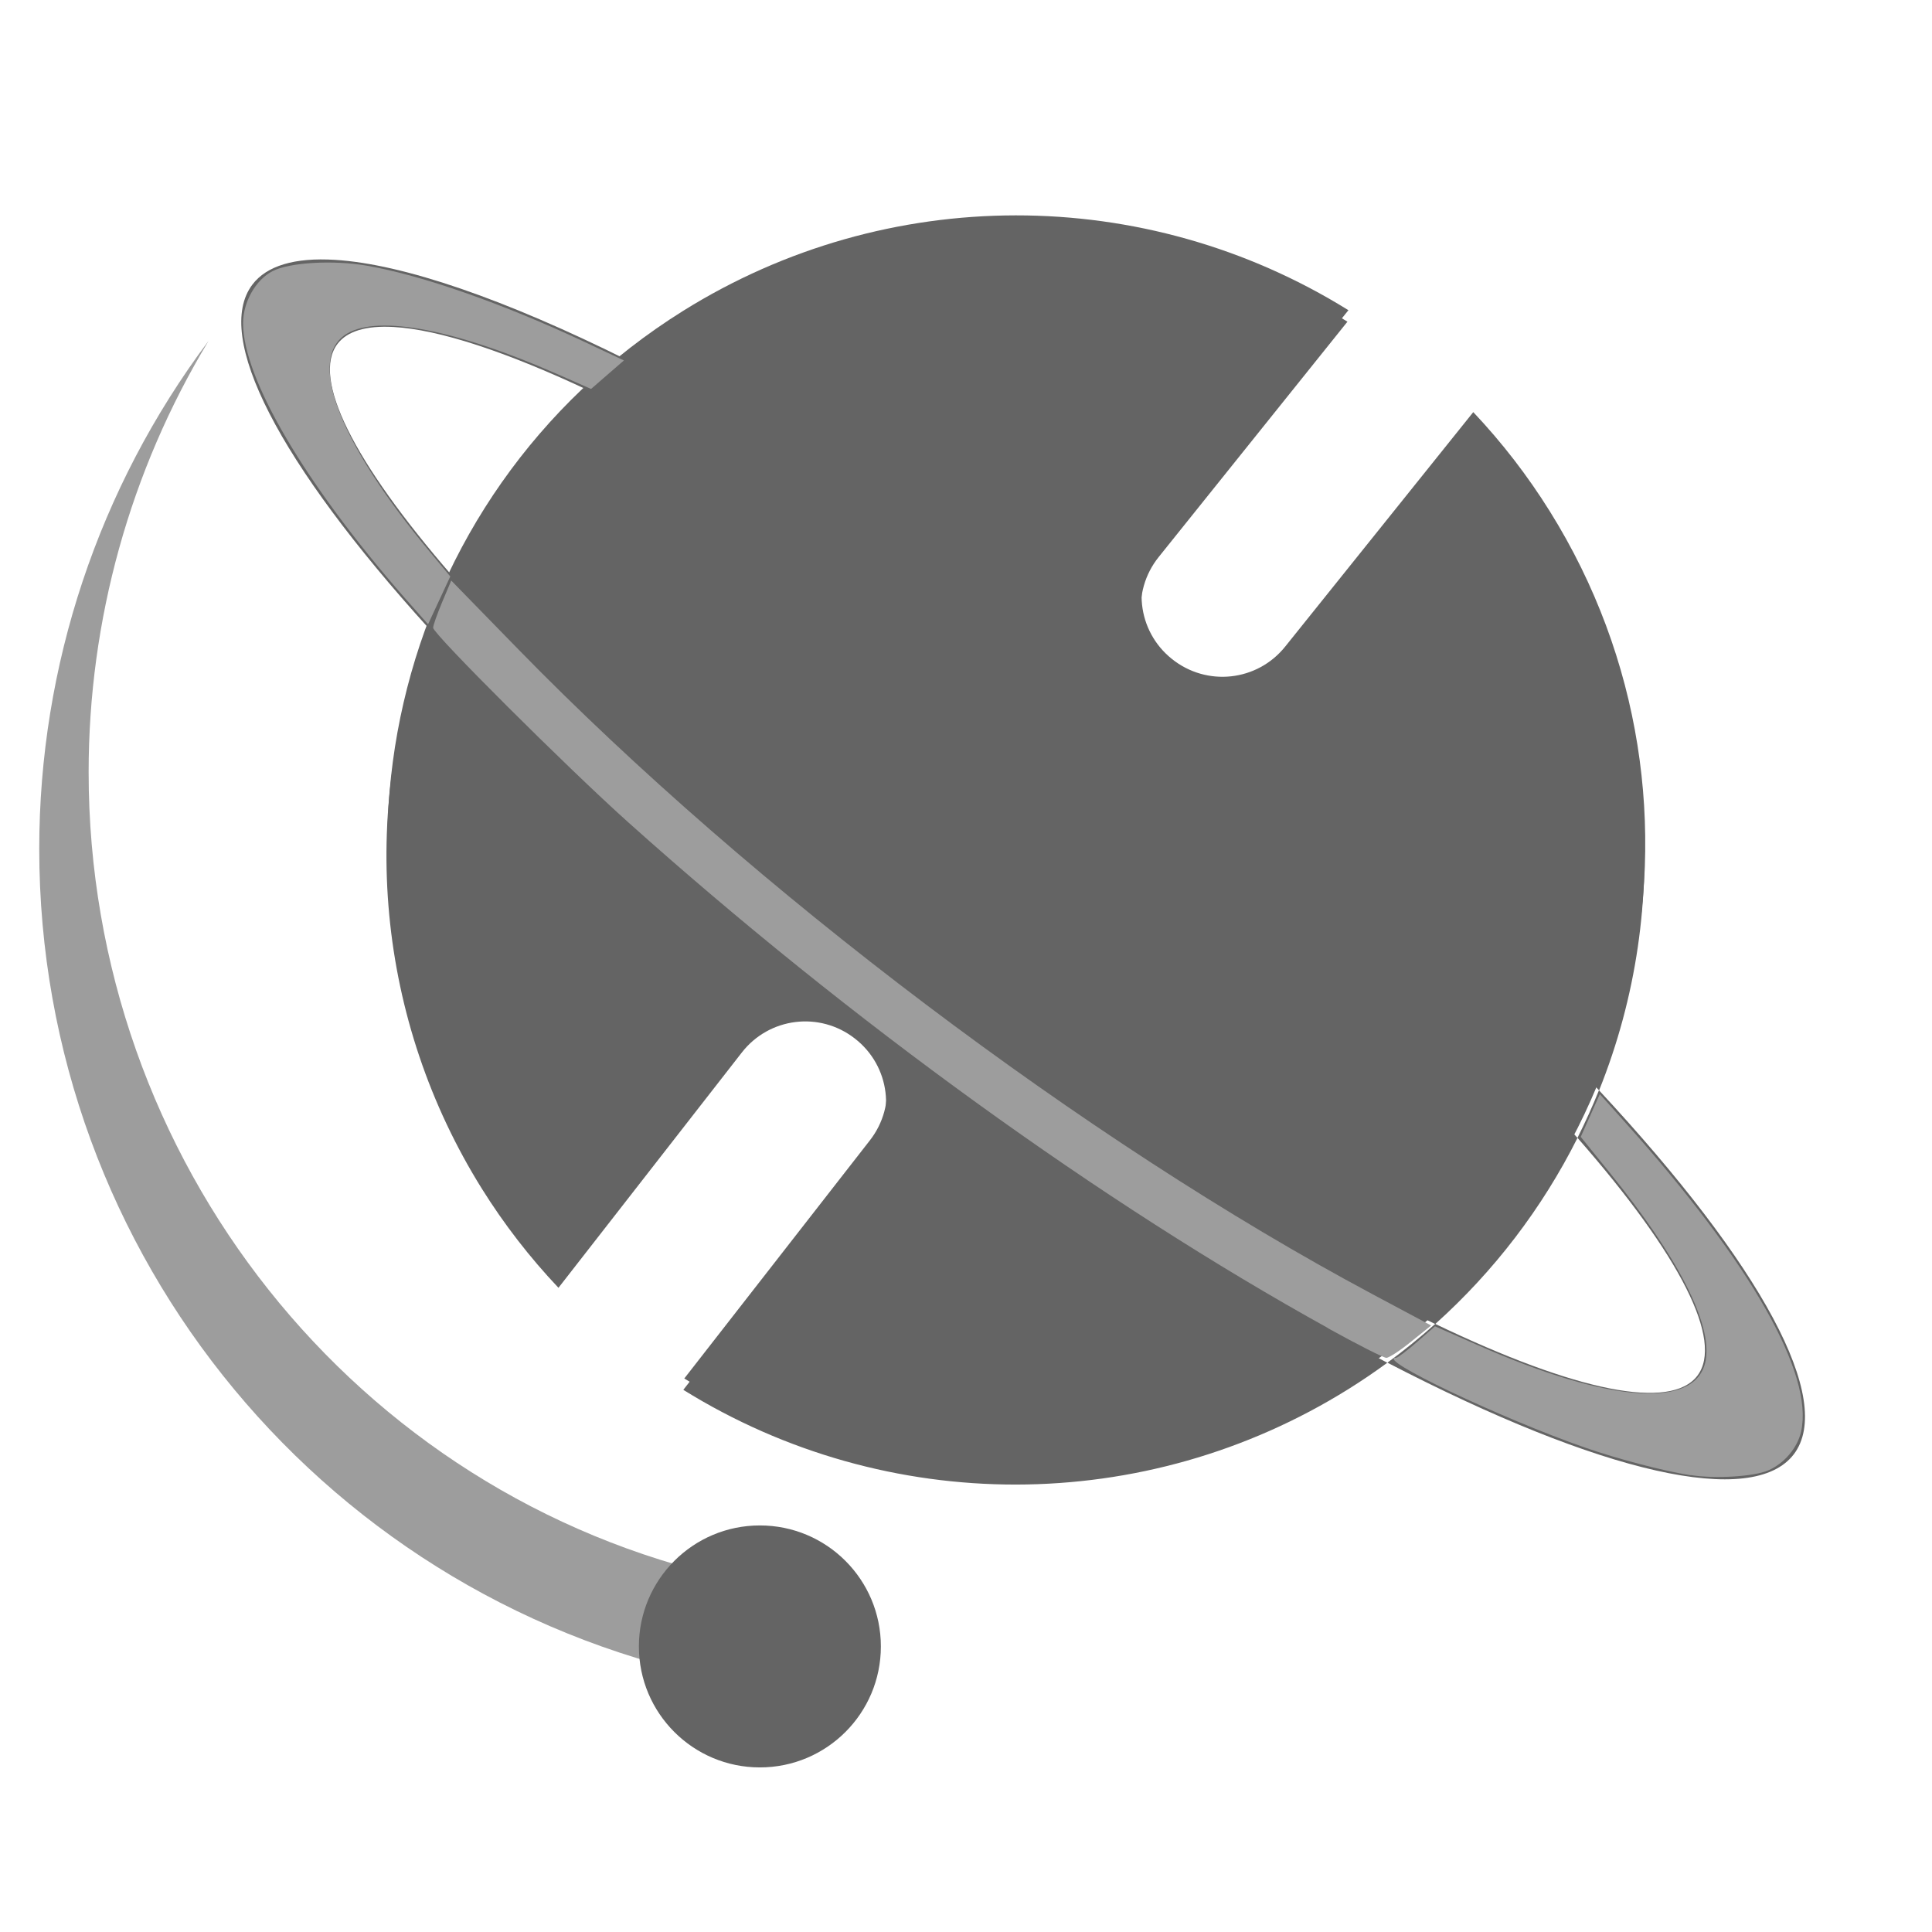
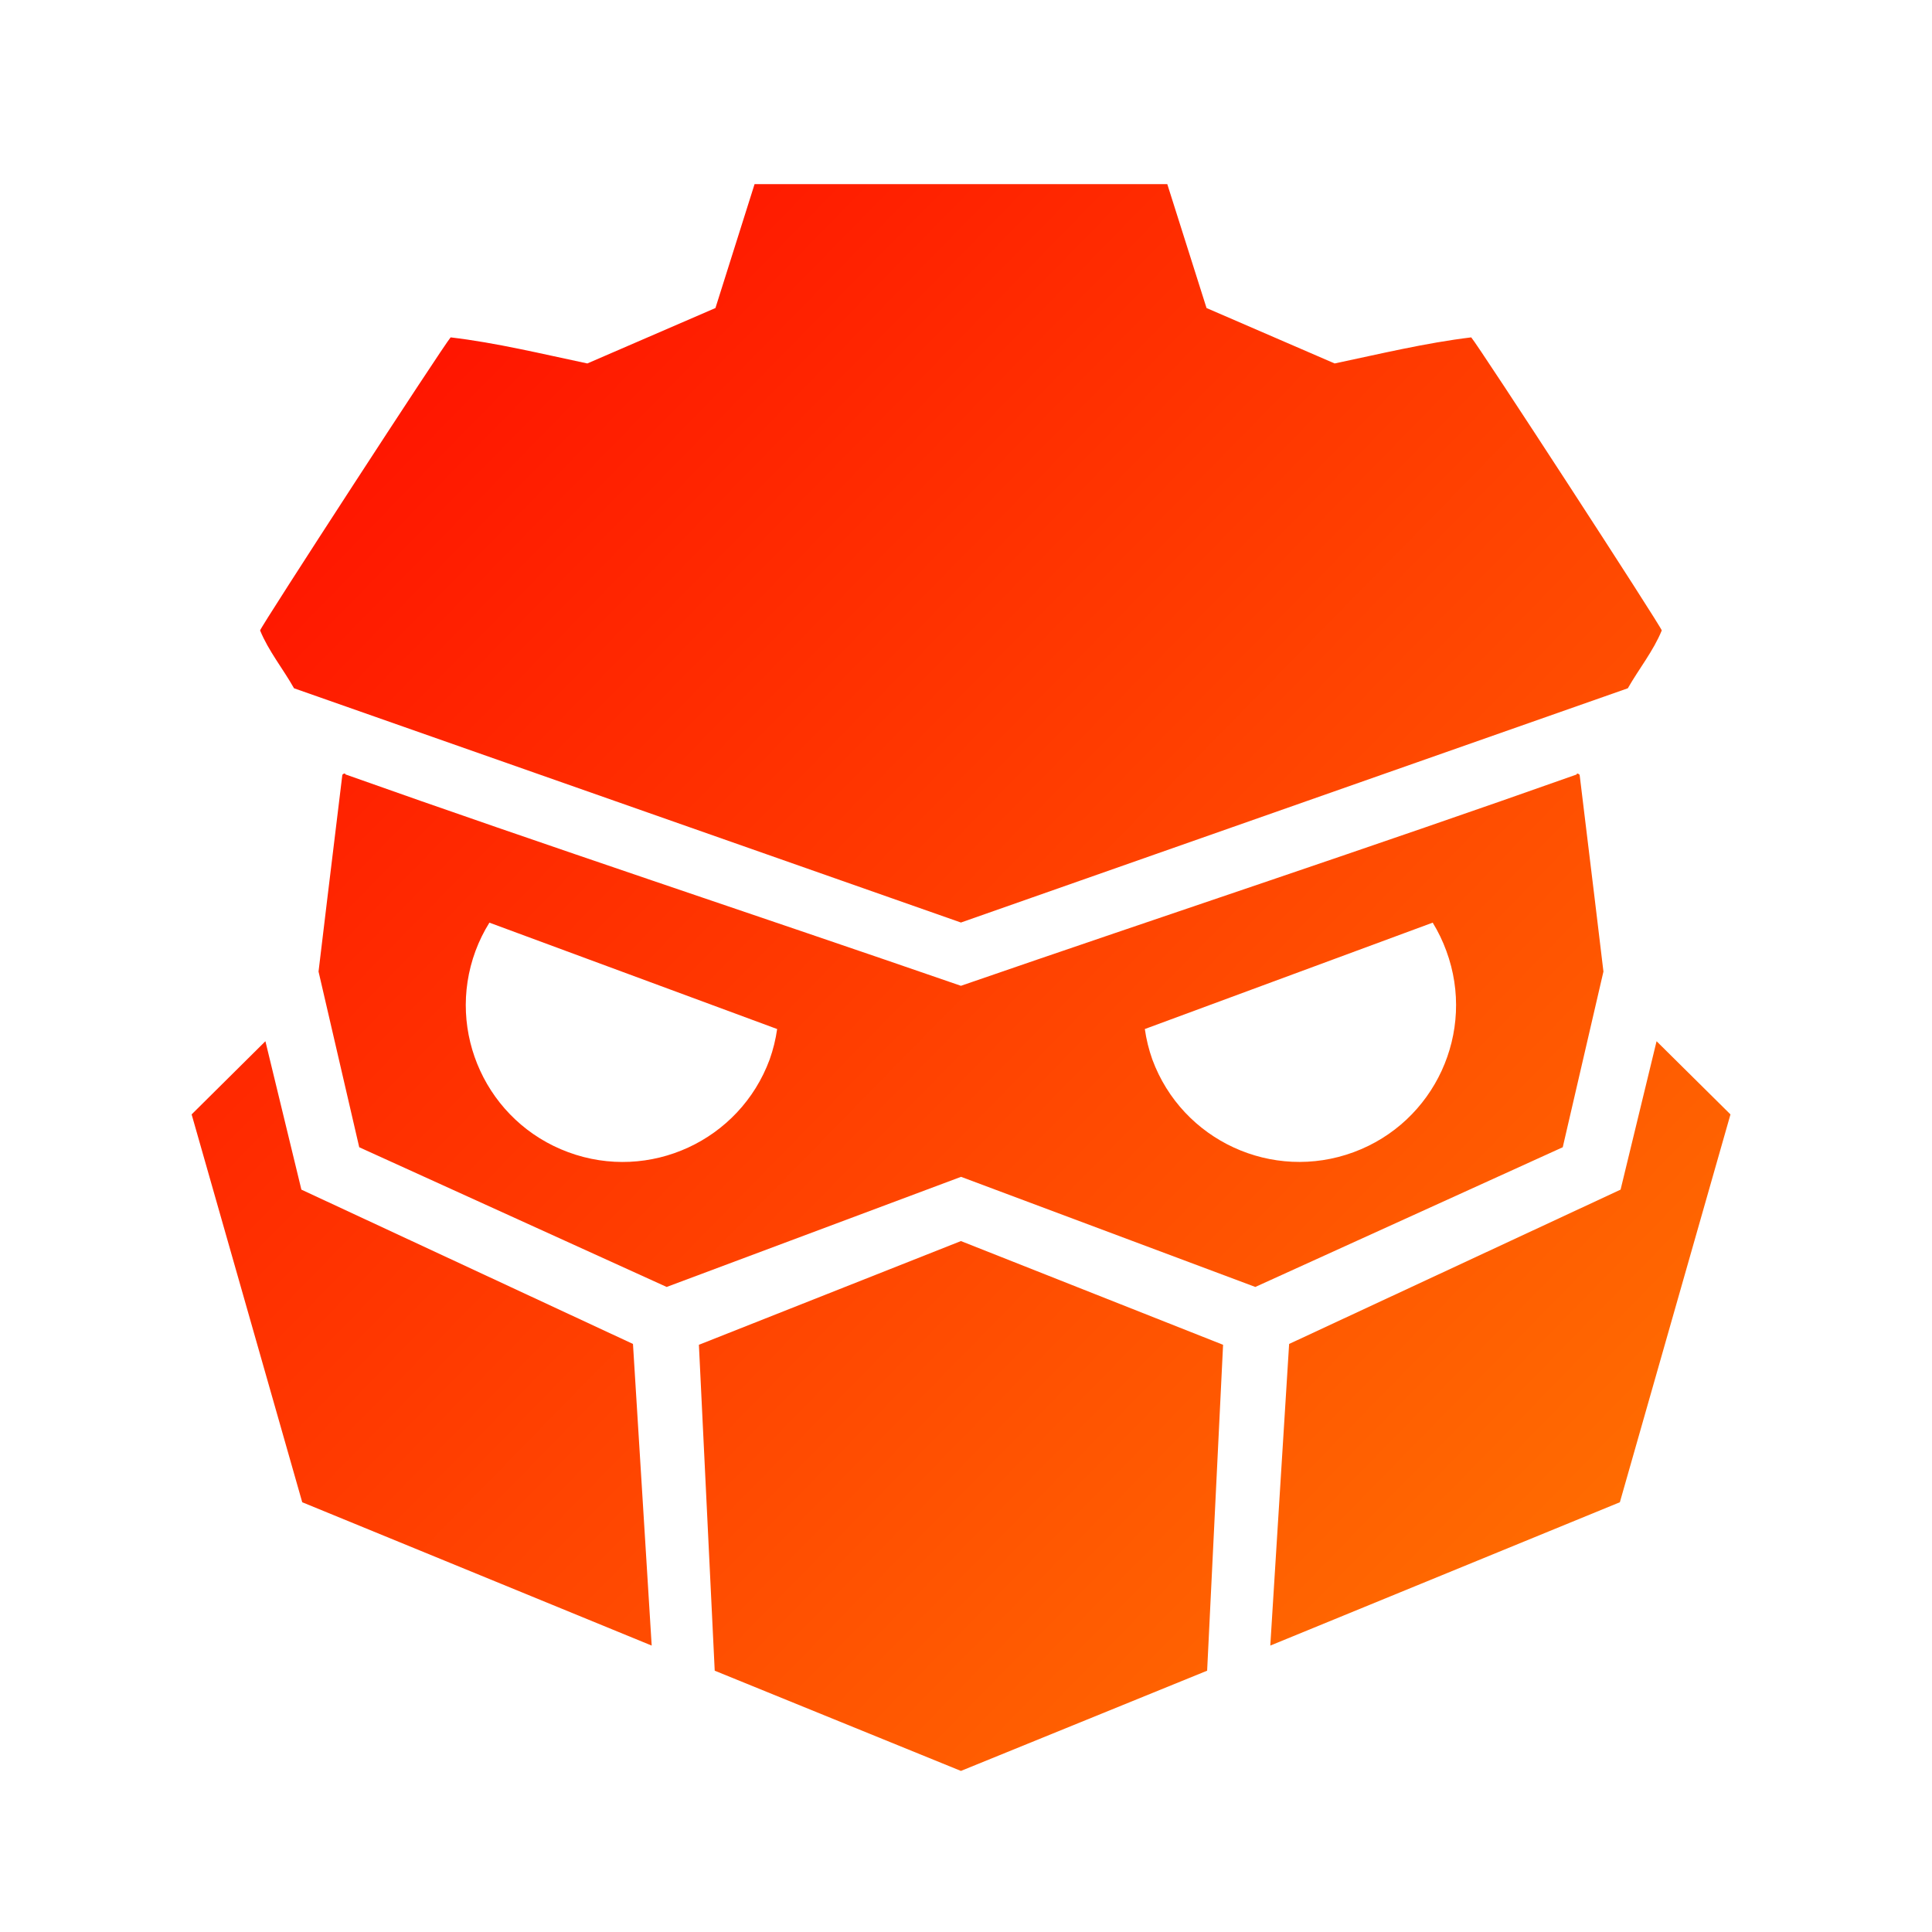
- <svg xmlns="http://www.w3.org/2000/svg" height="16" viewBox="0 0 16 16" width="16">
-   <path d="m11.167 2.569a5.209 5.209 0 0 0 -5.509.005 5.209 5.209 0 0 0 -1.659 7.177 5.209 5.209 0 0 0 .634.82l1.518-1.948c.227-.292.645-.344.937-.116.292.227.344.645.116.937l-1.537 1.972a5.209 5.209 0 0 0 5.508-.006 5.209 5.209 0 0 0 1.659-7.177 5.209 5.209 0 0 0 -.633-.82l-1.557 1.941c-.231.289-.65.335-.939.103-.289-.231-.335-.65-.103-.939z" fill="#646464" stroke-width=".08" />
-   <path d="m8.373 1.879a5.209 5.209 0 0 0 -2.722.791 5.209 5.209 0 0 0 -.45.315 8.013 1.803 37.192 0 1 4.363 2.78 8.013 1.803 37.192 0 1 3.679 3.265 5.209 5.209 0 0 0 -.415-4.701 5.209 5.209 0 0 0 -.634-.82l-1.557 1.941c-.231.289-.65.334-.939.103-.289-.231-.334-.65-.103-.939l1.564-1.95a5.209 5.209 0 0 0 -2.786-.785zm4.869 7.15a5.209 5.209 0 0 1 -.178.394 7.069 1.396 37.192 0 1 .993 1.97 7.069 1.396 37.192 0 1 -2.171-.429 5.209 5.209 0 0 1 -.396.321 8.013 1.803 37.192 0 0 3.366.758 8.013 1.803 37.192 0 0 -1.615-3.015zm-1.752 2.257a8.013 1.803 37.192 0 1 -4.107-2.65 8.013 1.803 37.192 0 1 -3.831-3.431 5.209 5.209 0 0 0 .439 4.64 5.209 5.209 0 0 0 .634.82l1.518-1.948c.227-.292.645-.344.937-.116.292.227.344.645.116.937l-1.537 1.972a5.209 5.209 0 0 0 5.508-.006 5.209 5.209 0 0 0 .323-.219zm-7.938-6.08a5.209 5.209 0 0 1 .193-.437 7.069 1.396 37.192 0 1 -.95-1.921 7.069 1.396 37.192 0 1 .464-.14 7.069 1.396 37.192 0 1 1.636.535 5.209 5.209 0 0 1 .306-.258 8.013 1.803 37.192 0 0 -2.426-.833 8.013 1.803 37.192 0 0 -.685.205 8.013 1.803 37.192 0 0 1.463 2.849zm1.343-1.963a5.209 5.209 0 0 0 -1.15 1.526 7.069 1.396 37.192 0 0 3.837 3.464 7.069 1.396 37.192 0 0 4.304 2.732 5.209 5.209 0 0 0 1.178-1.541 7.069 1.396 37.192 0 0 -3.794-3.415 7.069 1.396 37.192 0 0 -4.375-2.766z" fill="#646464" stroke-width=".08" />
-   <g fill="#9d9d9d">
-     <g stroke-width=".029">
-       <path d="m14 12.217c-.225-.035-.597-.133-.869-.227-.702-.244-1.756-.746-1.567-.746.012 0 .089-.059.171-.13l.149-.13.352.155c1.101.486 1.817.534 1.89.126.054-.303-.23-.856-.797-1.556l-.238-.294.079-.177.079-.177.215.24c1.033 1.154 1.559 2.078 1.452 2.554-.03.136-.14.265-.272.322-.12.052-.441.071-.642.039z" />
-       <path d="m3.345 4.944c-.821-.94-1.332-1.81-1.332-2.267 0-.175.104-.359.243-.431.141-.073.501-.094.78-.046.454.078 1.129.314 1.806.632l.325.153-.136.118-.136.118-.277-.122c-.839-.369-1.479-.493-1.743-.337-.338.2-.077.891.683 1.806l.171.206-.092.198-.092.198z" />
-       <path d="m10.999 10.999c-1.87-1.034-3.963-2.547-5.795-4.188-.505-.452-1.617-1.561-1.617-1.612-0-.02.034-.115.075-.213l.075-.178.556.57c1.937 1.986 4.705 4.075 7.068 5.337l.491.262-.166.134c-.091.074-.183.134-.205.134-.022-0-.239-.11-.483-.245z" />
-     </g>
-     <path d="m1.725 2.826a7.011 7.011 0 0 0 -1.4 4.204 7.011 7.011 0 0 0 5.711 6.89v-.851a6.728 6.829 0 0 1 -5.302-6.674 6.728 6.829 0 0 1 .991-3.568z" stroke-width=".08" />
-   </g>
-   <circle cx="6.293" cy="13.635" fill="#646464" r="1.002" stroke-width=".08" />
+ <svg xmlns="http://www.w3.org/2000/svg" xmlns:xlink="http://www.w3.org/1999/xlink" width="16" height="16">
+   <defs>
+     <linearGradient xlink:href="#a" id="b" x1="455.851" x2="528.307" y1="527.88" y2="598.77" gradientTransform="translate(-61.95 -73.03)scale(.14326)" gradientUnits="userSpaceOnUse" />
+     <linearGradient id="a">
+       <stop offset="0" stop-color="#ff1300" />
+       <stop offset="1" stop-color="#ff6e01" />
+     </linearGradient>
+   </defs>
+   <path fill="url(#b)" d="M 6.249,1.525 5.925,2.551 C 5.571,2.704 5.217,2.857 4.864,3.01 4.489,2.931 4.113,2.839 3.732,2.794 3.672,2.861 2.154,5.197 2.154,5.221 2.224,5.392 2.345,5.54 2.435,5.7 L 7.958,7.64 13.481,5.7 c 0.091,-0.16 0.211,-0.308 0.281,-0.479 5.51e-4,-0.024 -1.518,-2.36 -1.578,-2.427 -0.38,0.046 -0.756,0.137 -1.131,0.216 -0.354,-0.153 -0.707,-0.306 -1.061,-0.459 L 9.667,1.525 Z M 2.856,6.406 c -0.007,-0.002 -0.021,0.008 -0.021,0.012 -0.067,0.543 -0.197,1.628 -0.197,1.628 l 0.337,1.455 2.546,1.157 2.438,-0.912 2.437,0.912 2.546,-1.157 0.337,-1.455 c 0,0 -0.13,-1.085 -0.197,-1.628 -5.49e-4,-0.005 -0.025,-0.021 -0.025,-0.004 C 11.39,7.005 9.652,7.579 7.958,8.164 6.265,7.579 4.526,7.005 2.86,6.413 c 0,-0.004 -0.001,-0.006 -0.004,-0.007 z M 4.053,7.641 6.436,8.522 A 1.298,1.298 0 0 1 6.374,8.774 1.298,1.298 0 0 1 4.706,9.542 1.298,1.298 0 0 1 3.938,7.875 1.298,1.298 0 0 1 4.053,7.641 Z m 7.812,0 A 1.298,1.298 0 0 1 11.978,7.875 1.298,1.298 0 0 1 11.21,9.542 1.298,1.298 0 0 1 9.543,8.774 1.298,1.298 0 0 1 9.481,8.522 Z M 2.198,8.623 1.587,9.229 2.503,12.441 5.397,13.628 5.242,11.13 2.496,9.852 Z m 11.521,0 -0.298,1.229 -2.745,1.278 -0.156,2.498 2.895,-1.187 0.916,-3.212 z M 7.958,10.278 5.788,11.137 5.919,13.836 7.958,14.666 9.997,13.836 10.129,11.137 Z" style="font-variation-settings:normal;-inkscape-stroke:none" />
</svg>
